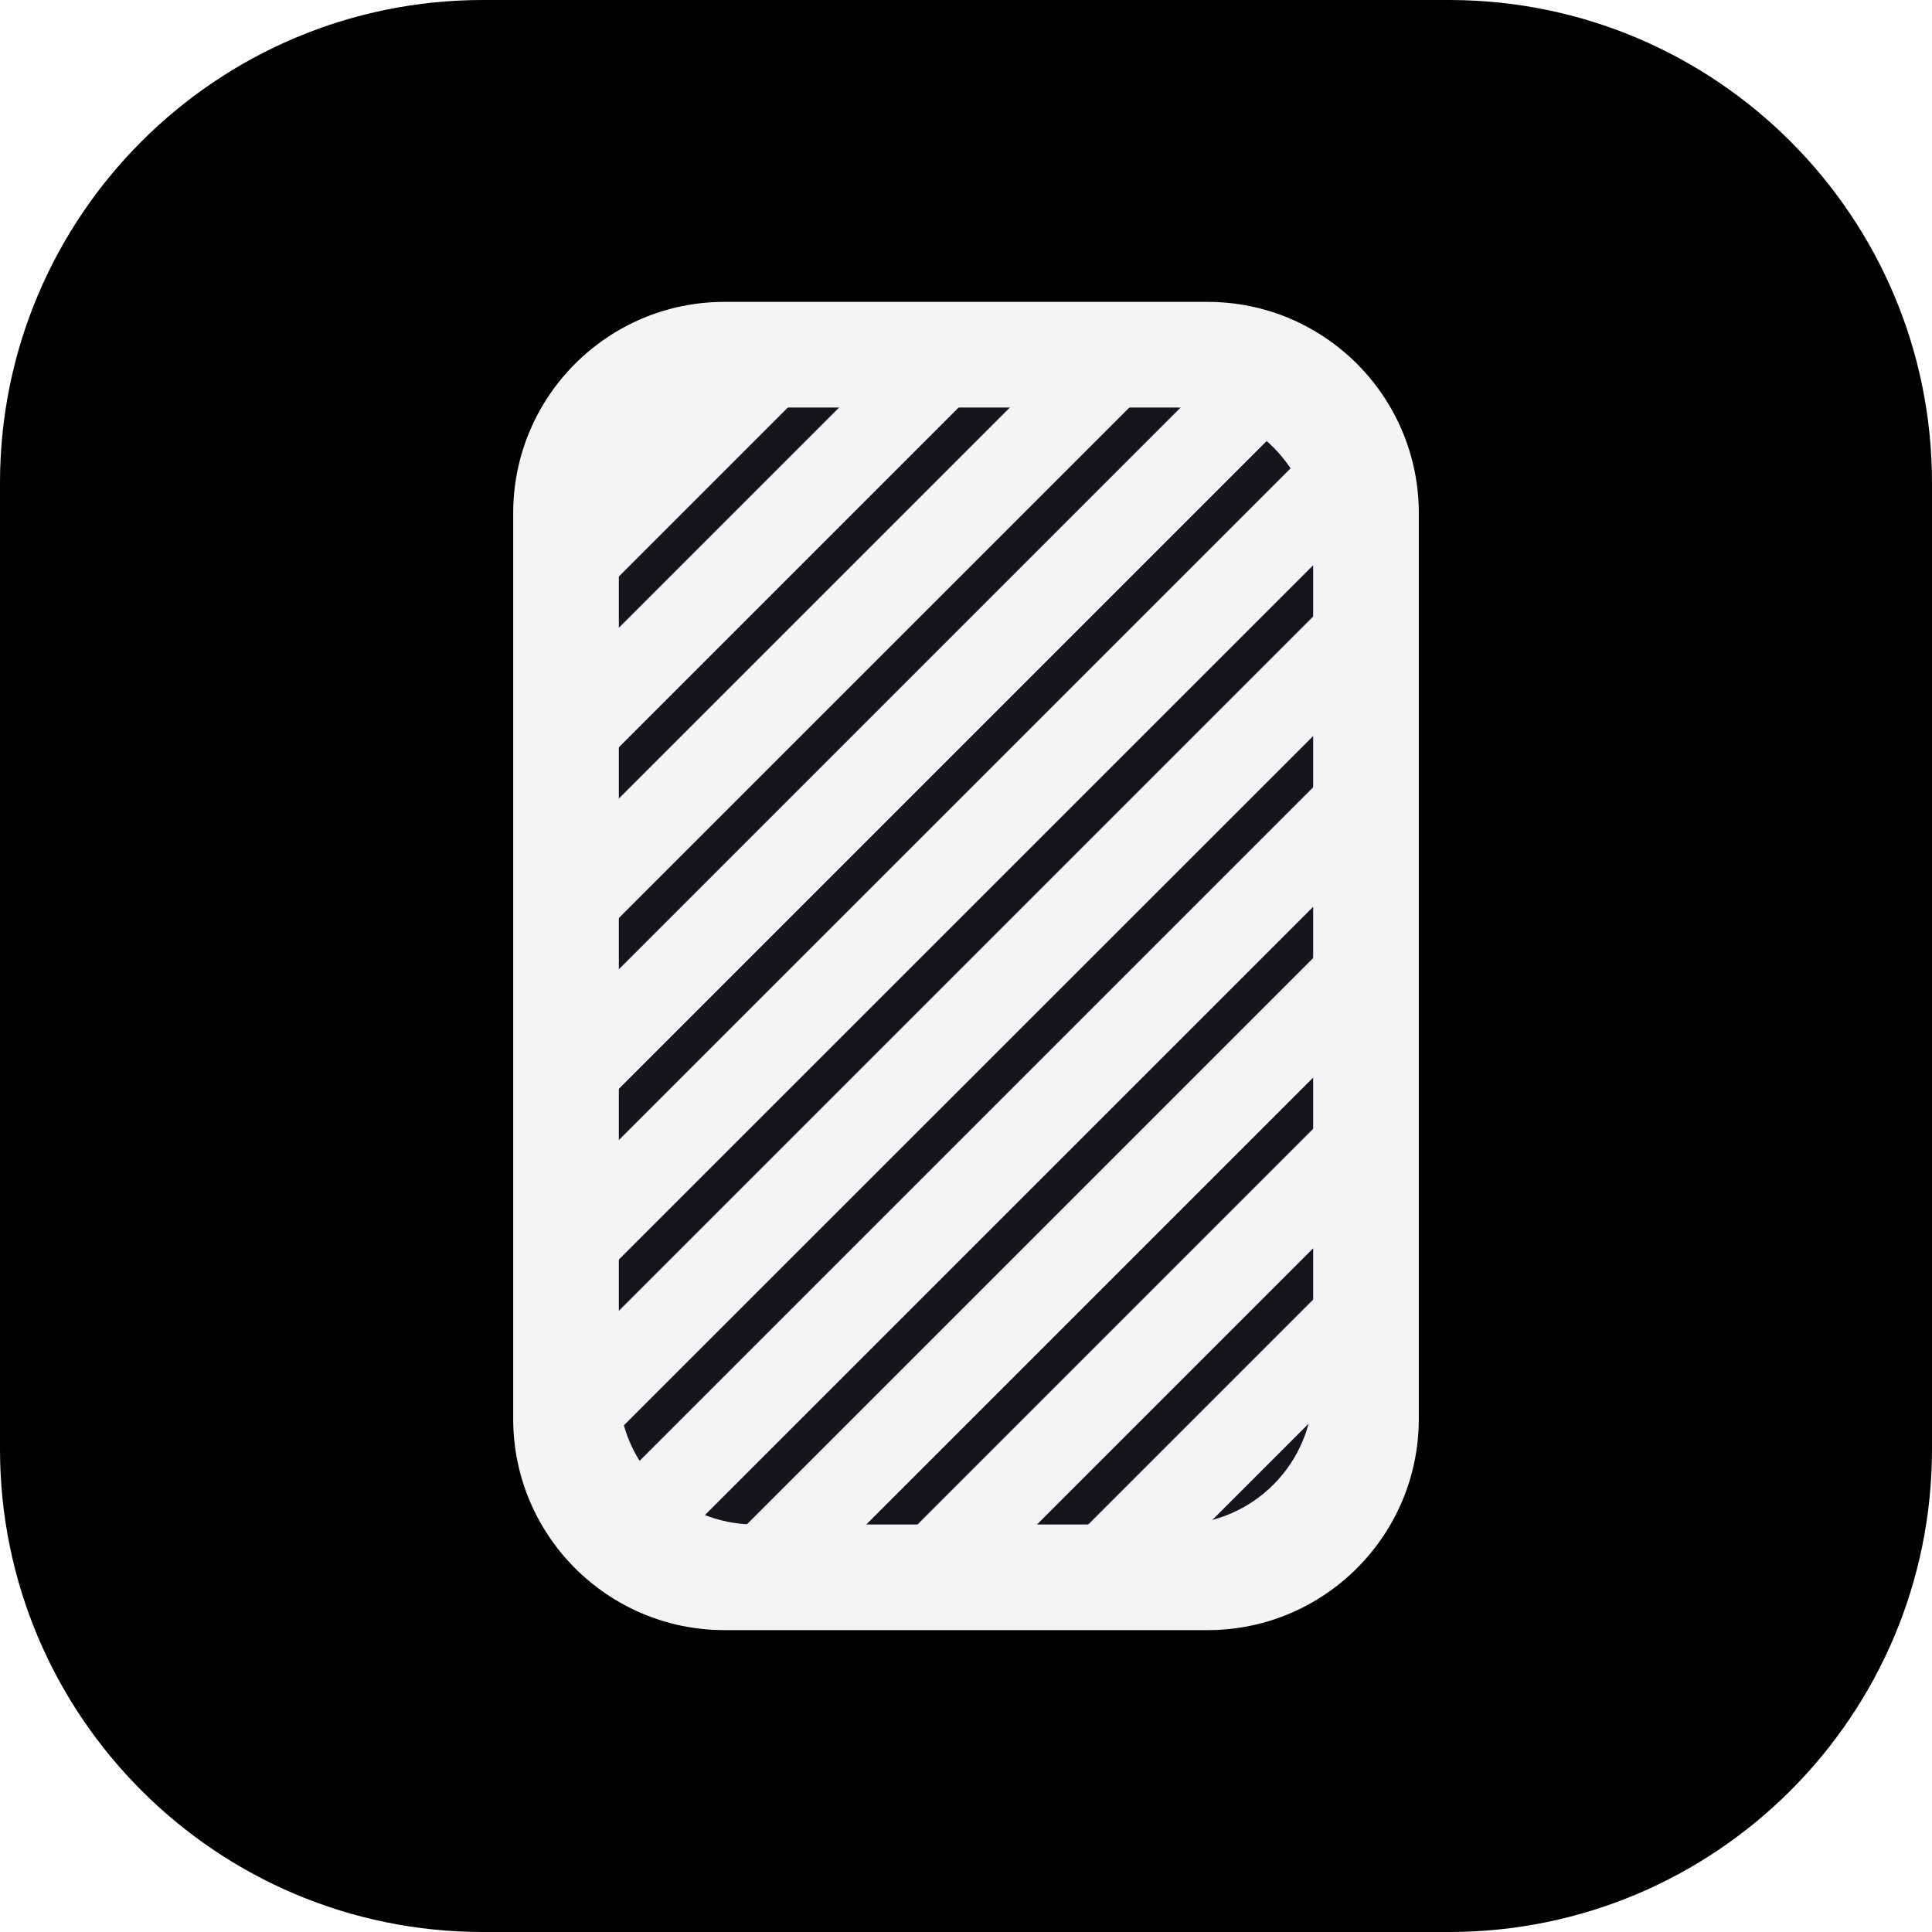
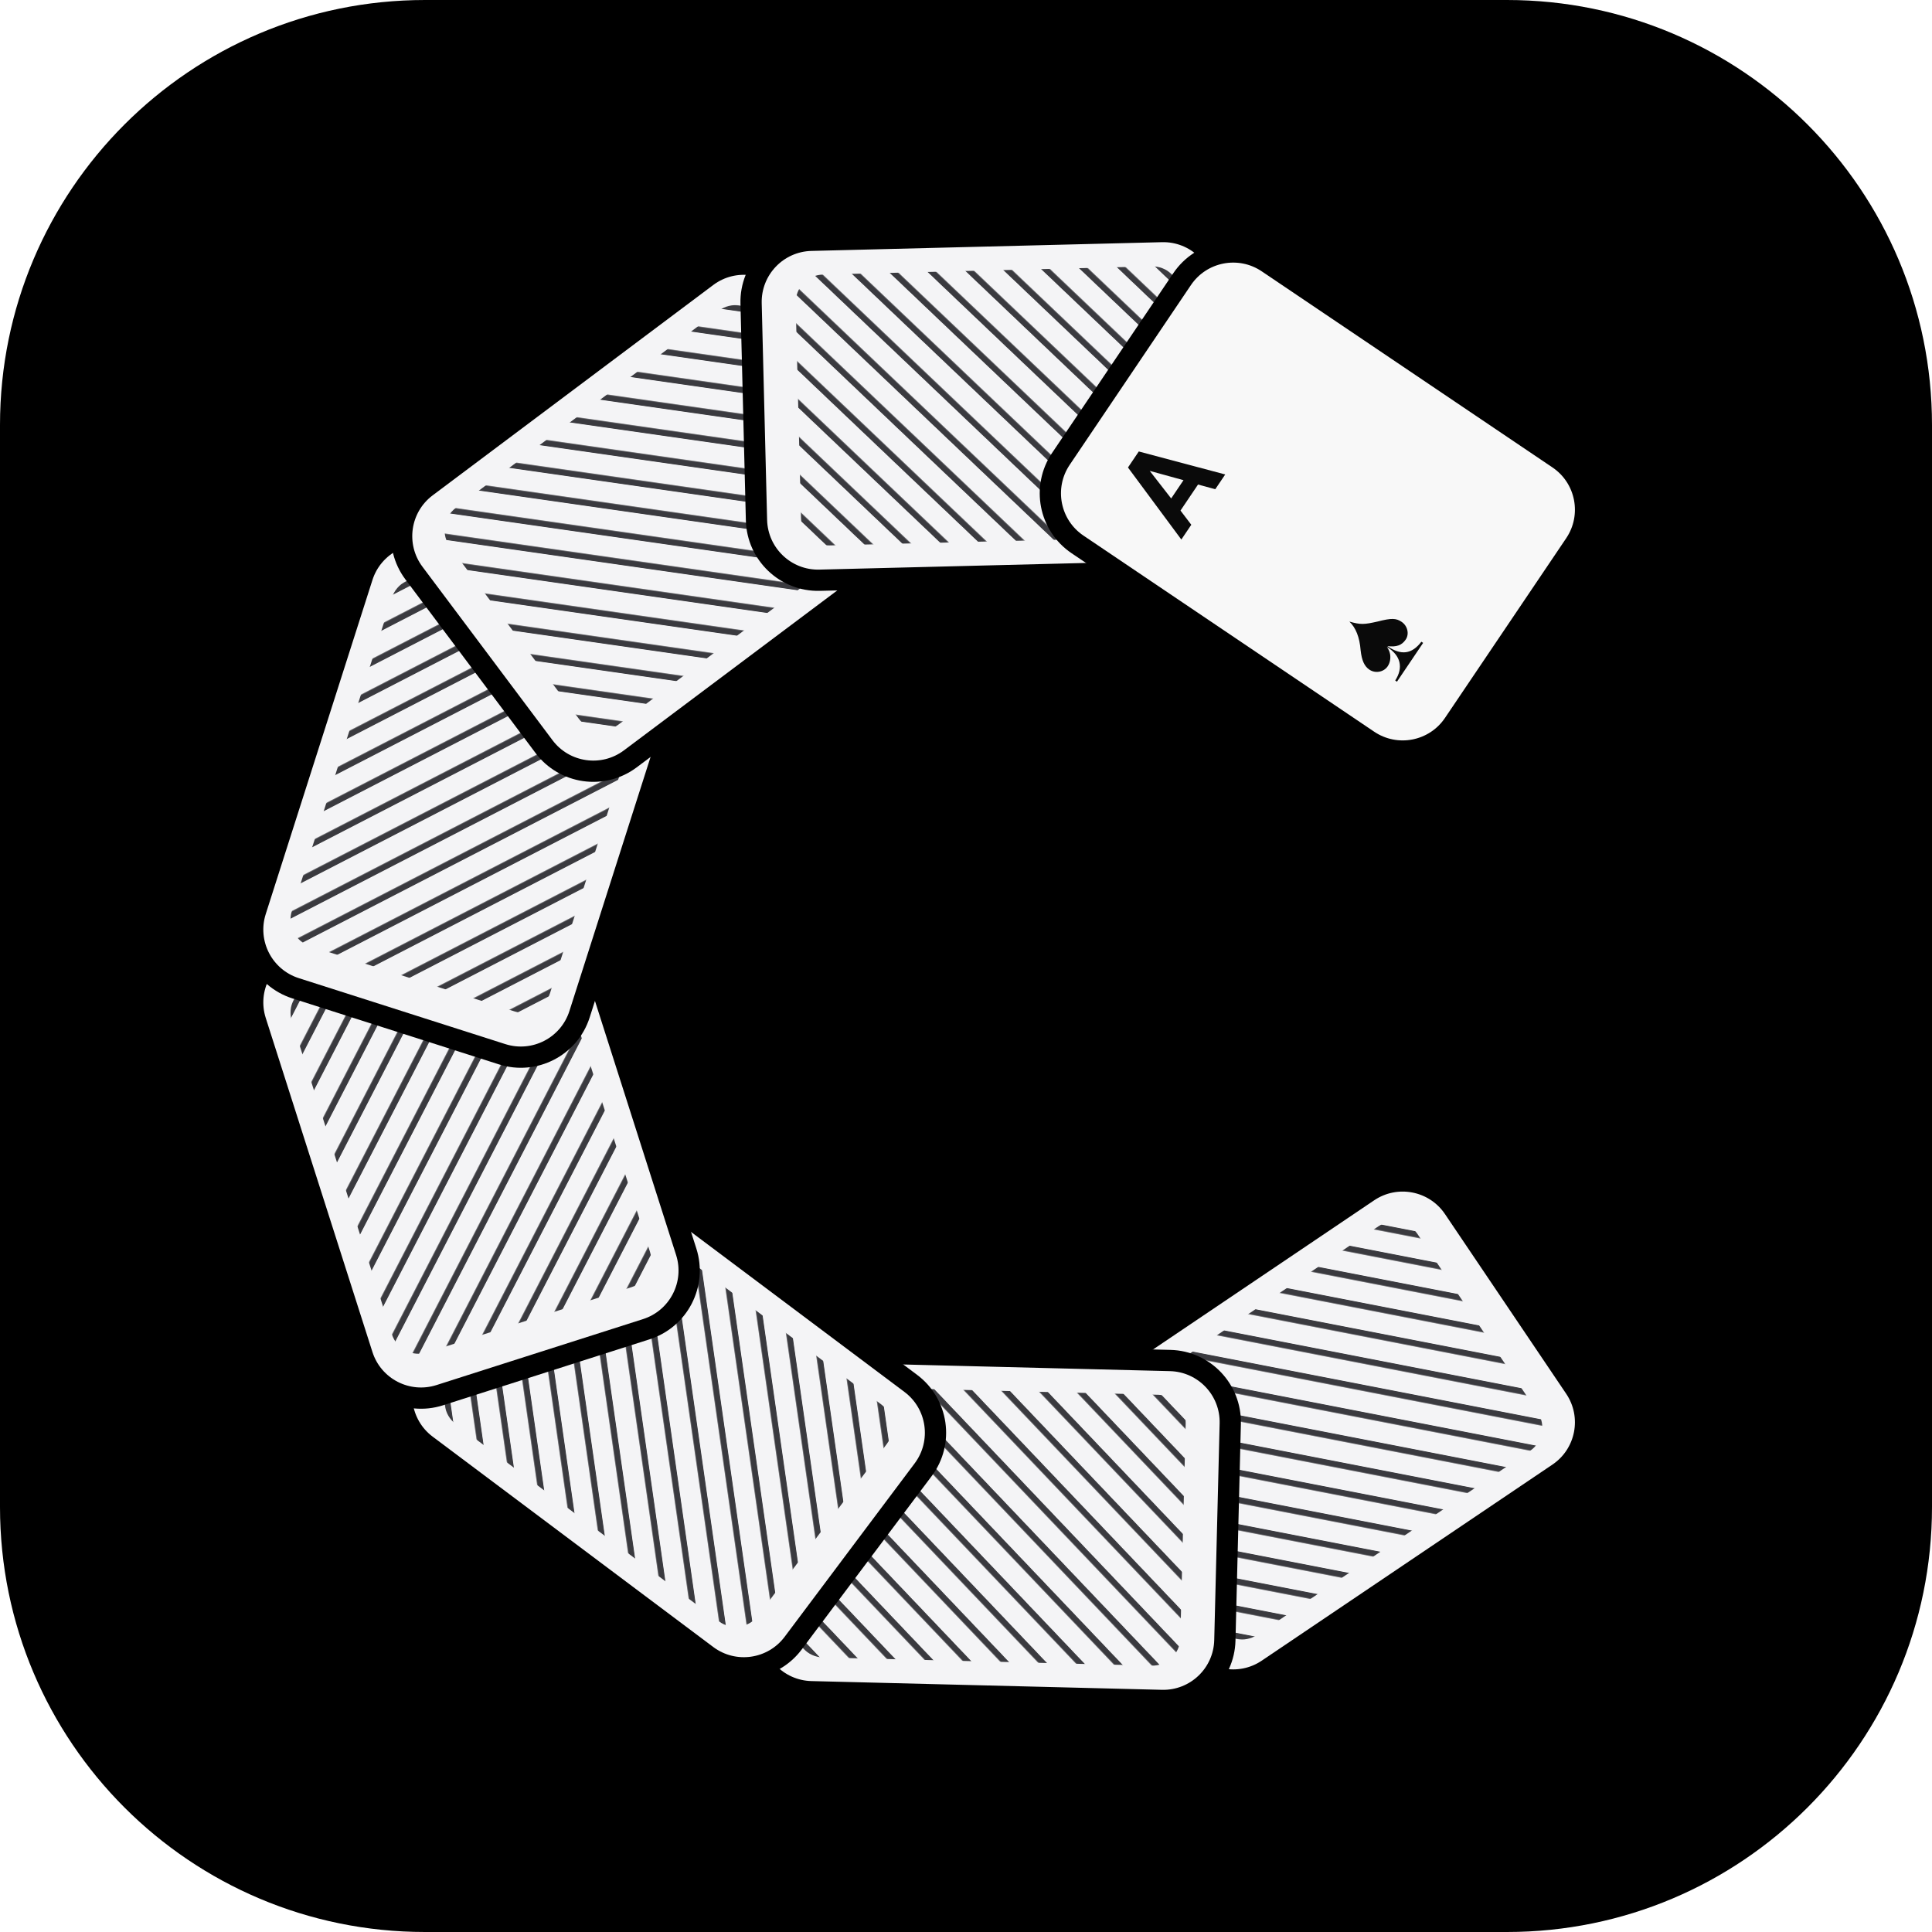
- <svg xmlns="http://www.w3.org/2000/svg" viewBox="0 0 64 64">
+ <svg xmlns="http://www.w3.org/2000/svg" viewBox="0 0 100 100">
  <defs>
-     <pattern id="h" width="4" height="4" patternUnits="userSpaceOnUse" patternTransform="rotate(45)">
-       <rect width="1.2" height="4" fill="#16161a" />
+     <pattern id="cambio-hatch" width="1.386" height="1.386" patternUnits="userSpaceOnUse" patternTransform="rotate(45)">
+       <rect width="0.314" height="1.386" fill="#1a1a1f" />
    </pattern>
  </defs>
-   <rect width="64" height="64" rx="16" fill="#000" />
-   <rect x="17" y="10" width="30" height="44" rx="7" fill="#f4f4f6" />
-   <rect x="20.5" y="13.5" width="23" height="37" rx="4.5" fill="url(#h)" />
+   <rect width="100" height="100" rx="22" fill="#000000" />
+   <g transform="translate(68.217 74.042) rotate(56)">
+     <rect x="-8.25" y="-11.715" width="16.5" height="23.43" rx="2.64" fill="#f4f4f6" stroke="#000000" stroke-width="2.2" paint-order="stroke" />
+     <rect x="-7.012" y="-9.958" width="14.024" height="19.916" rx="1.452" fill="url(#cambio-hatch)" opacity="0.85" />
+   </g>
+   <g transform="translate(51.277 78.991) rotate(91.429)">
+     <rect x="-8.25" y="-11.715" width="16.5" height="23.43" rx="2.64" fill="#f4f4f6" stroke="#000000" stroke-width="2.2" paint-order="stroke" />
+     <rect x="-7.012" y="-9.958" width="14.024" height="19.916" rx="1.452" fill="url(#cambio-hatch)" opacity="0.85" />
+   </g>
+   <g transform="translate(34.605 73.204) rotate(126.857)">
+     <rect x="-8.25" y="-11.715" width="16.5" height="23.43" rx="2.64" fill="#f4f4f6" stroke="#000000" stroke-width="2.2" paint-order="stroke" />
+     <rect x="-7.012" y="-9.958" width="14.024" height="19.916" rx="1.452" fill="url(#cambio-hatch)" opacity="0.85" />
+   </g>
+   <g transform="translate(24.375 58.824) rotate(162.286)">
+     <rect x="-8.25" y="-11.715" width="16.5" height="23.43" rx="2.64" fill="#f4f4f6" stroke="#000000" stroke-width="2.2" paint-order="stroke" />
+     <rect x="-7.012" y="-9.958" width="14.024" height="19.916" rx="1.452" fill="url(#cambio-hatch)" opacity="0.85" />
+   </g>
+   <g transform="translate(24.375 41.176) rotate(-162.286)">
+     <rect x="-8.25" y="-11.715" width="16.5" height="23.43" rx="2.64" fill="#f4f4f6" stroke="#000000" stroke-width="2.2" paint-order="stroke" />
+     <rect x="-7.012" y="-9.958" width="14.024" height="19.916" rx="1.452" fill="url(#cambio-hatch)" opacity="0.85" />
+   </g>
+   <g transform="translate(34.605 26.796) rotate(-126.857)">
+     <rect x="-8.25" y="-11.715" width="16.5" height="23.43" rx="2.64" fill="#f4f4f6" stroke="#000000" stroke-width="2.2" paint-order="stroke" />
+     <rect x="-7.012" y="-9.958" width="14.024" height="19.916" rx="1.452" fill="url(#cambio-hatch)" opacity="0.85" />
+   </g>
+   <g transform="translate(51.277 21.009) rotate(-91.429)">
+     <rect x="-8.25" y="-11.715" width="16.5" height="23.43" rx="2.64" fill="#f4f4f6" stroke="#000000" stroke-width="2.2" paint-order="stroke" />
+     <rect x="-7.012" y="-9.958" width="14.024" height="19.916" rx="1.452" fill="url(#cambio-hatch)" opacity="0.85" />
+   </g>
+   <g transform="translate(68.217 25.958) rotate(-56)">
+     <rect x="-8.25" y="-11.715" width="16.5" height="23.43" rx="2.64" fill="#f8f8f8" stroke="#000000" stroke-width="2.2" paint-order="stroke" />
+     <text x="-5.742" y="-4.763" font-family="ui-sans-serif, system-ui, -apple-system, BlinkMacSystemFont, 'SF Pro Text', 'Segoe UI', Helvetica, Arial, sans-serif" font-size="6.006" font-weight="600" letter-spacing="-0.12" fill="#0a0a0a">A</text>
+     <text x="-5.742" y="8.607" font-family="ui-sans-serif, system-ui, -apple-system, BlinkMacSystemFont, 'SF Pro Text', 'Segoe UI', Helvetica, Arial, sans-serif" font-size="5" fill="#0a0a0a">♠</text>
+   </g>
</svg>
